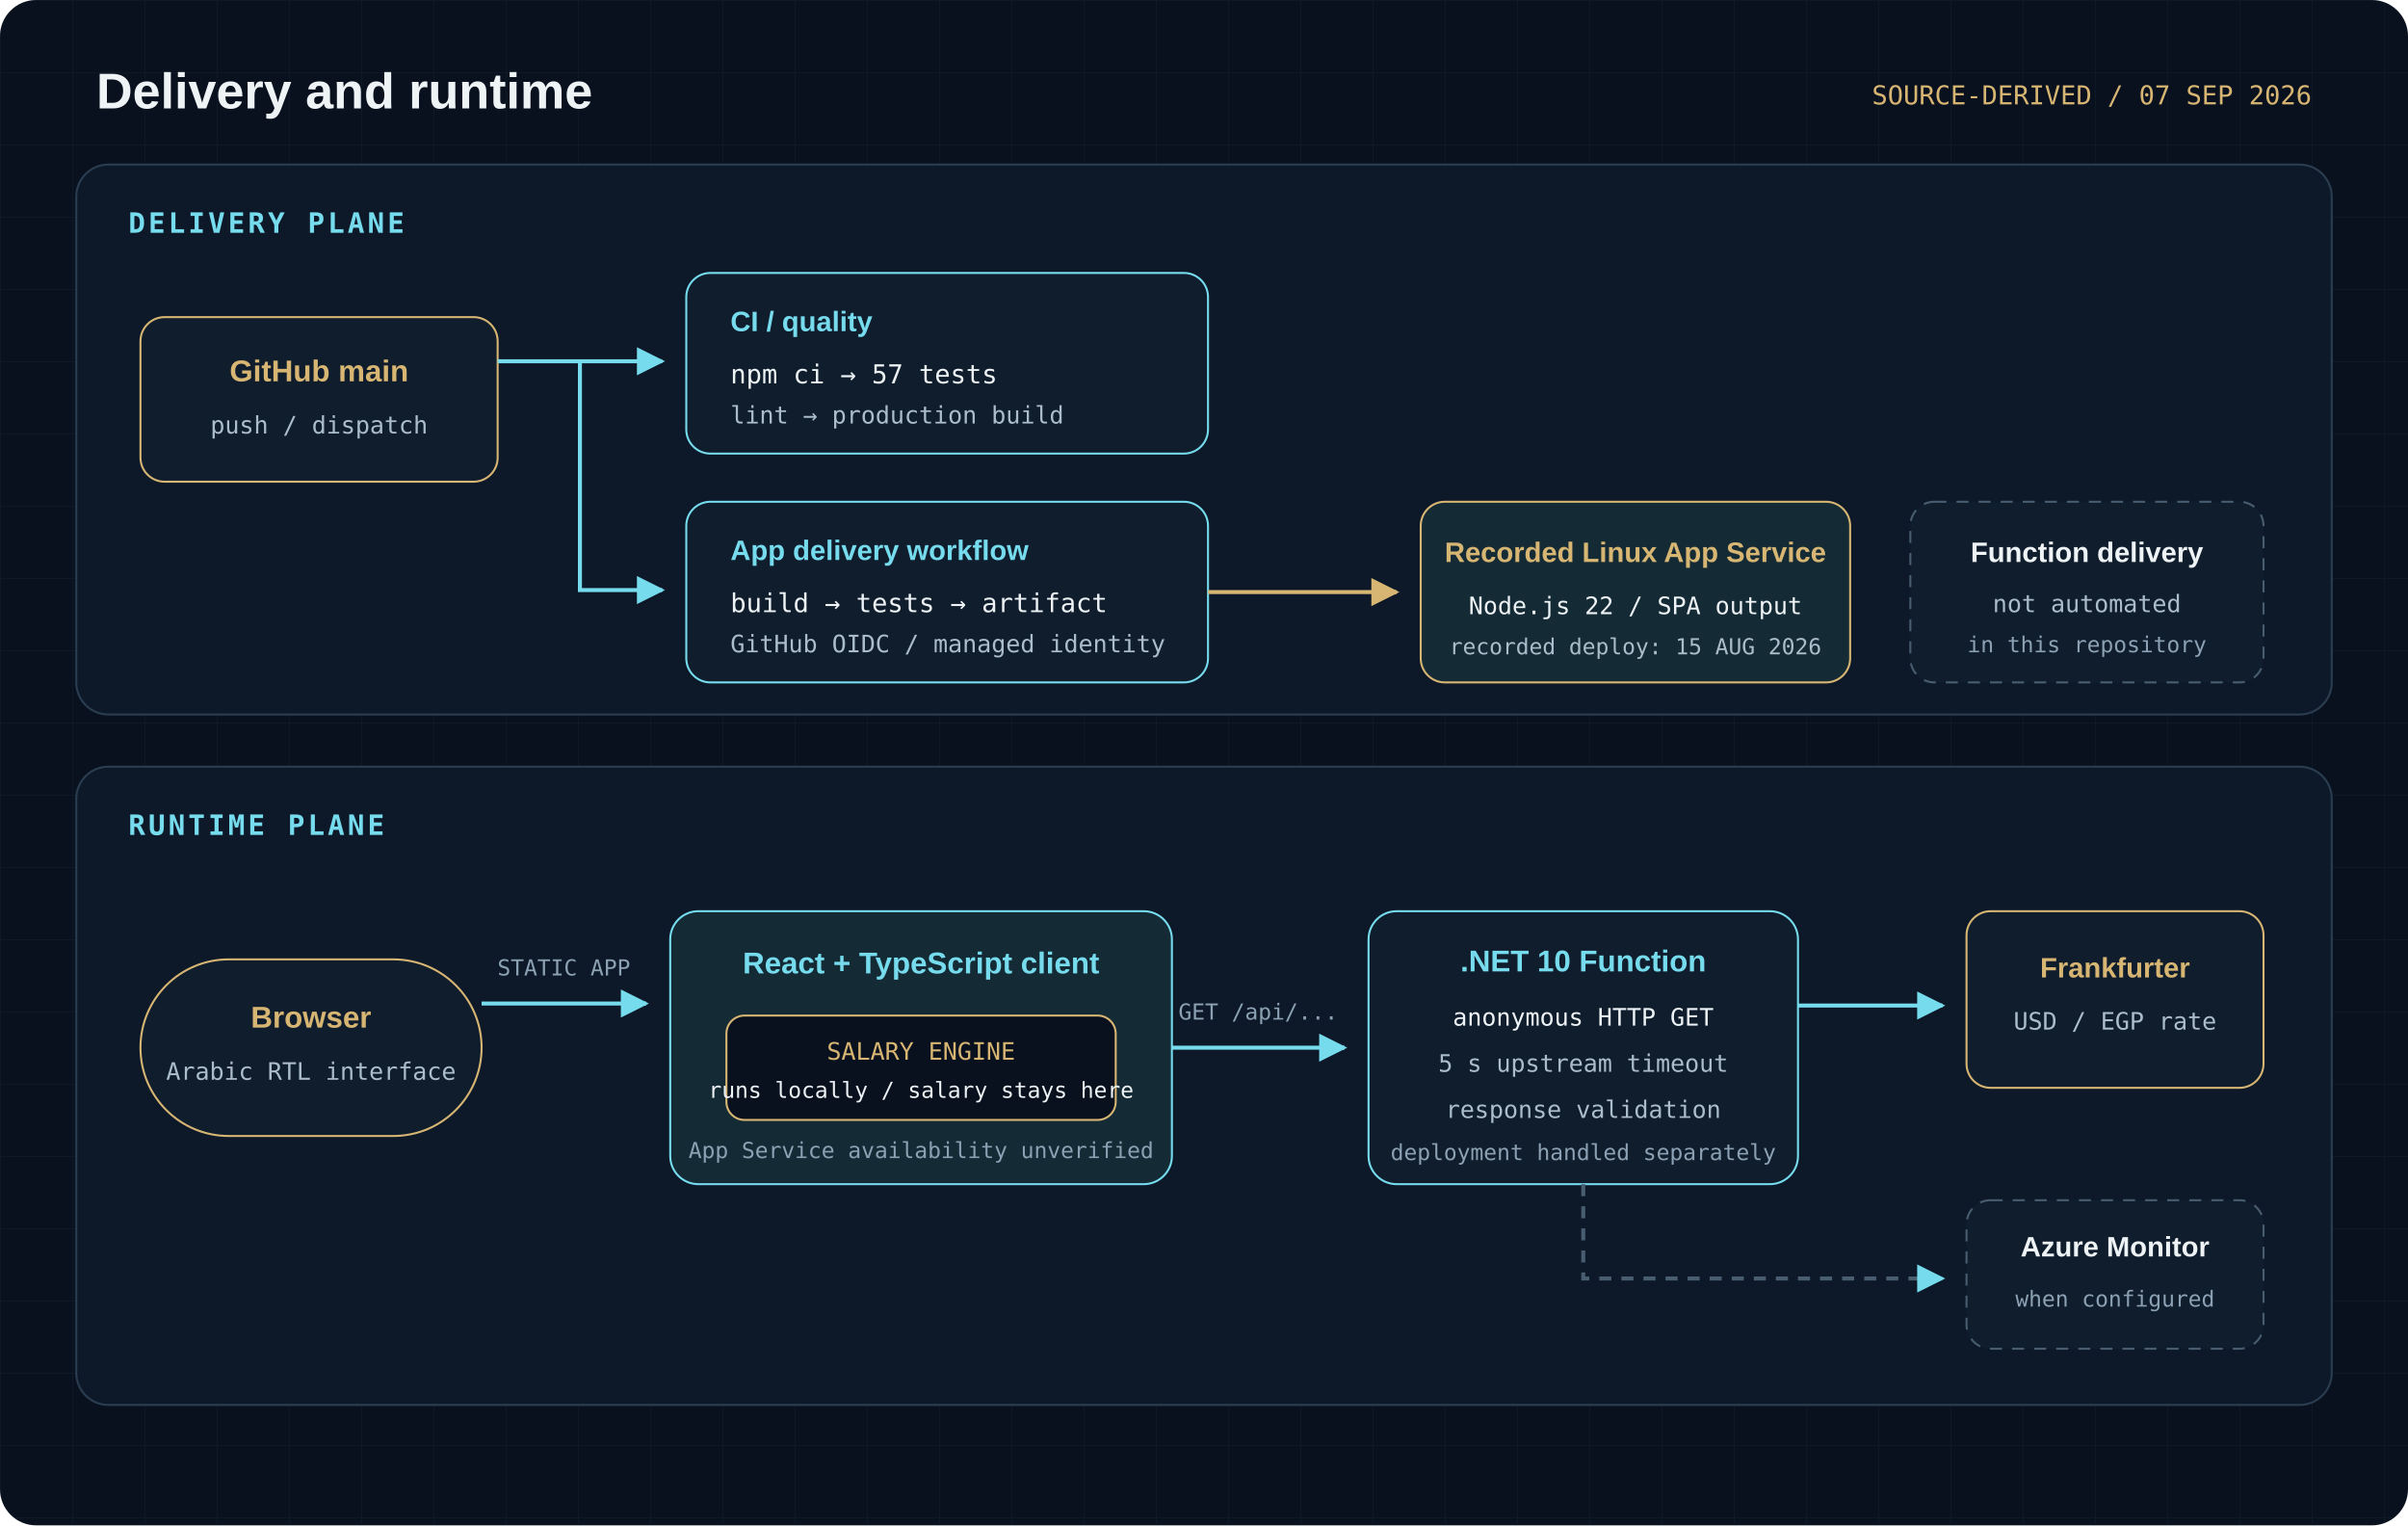
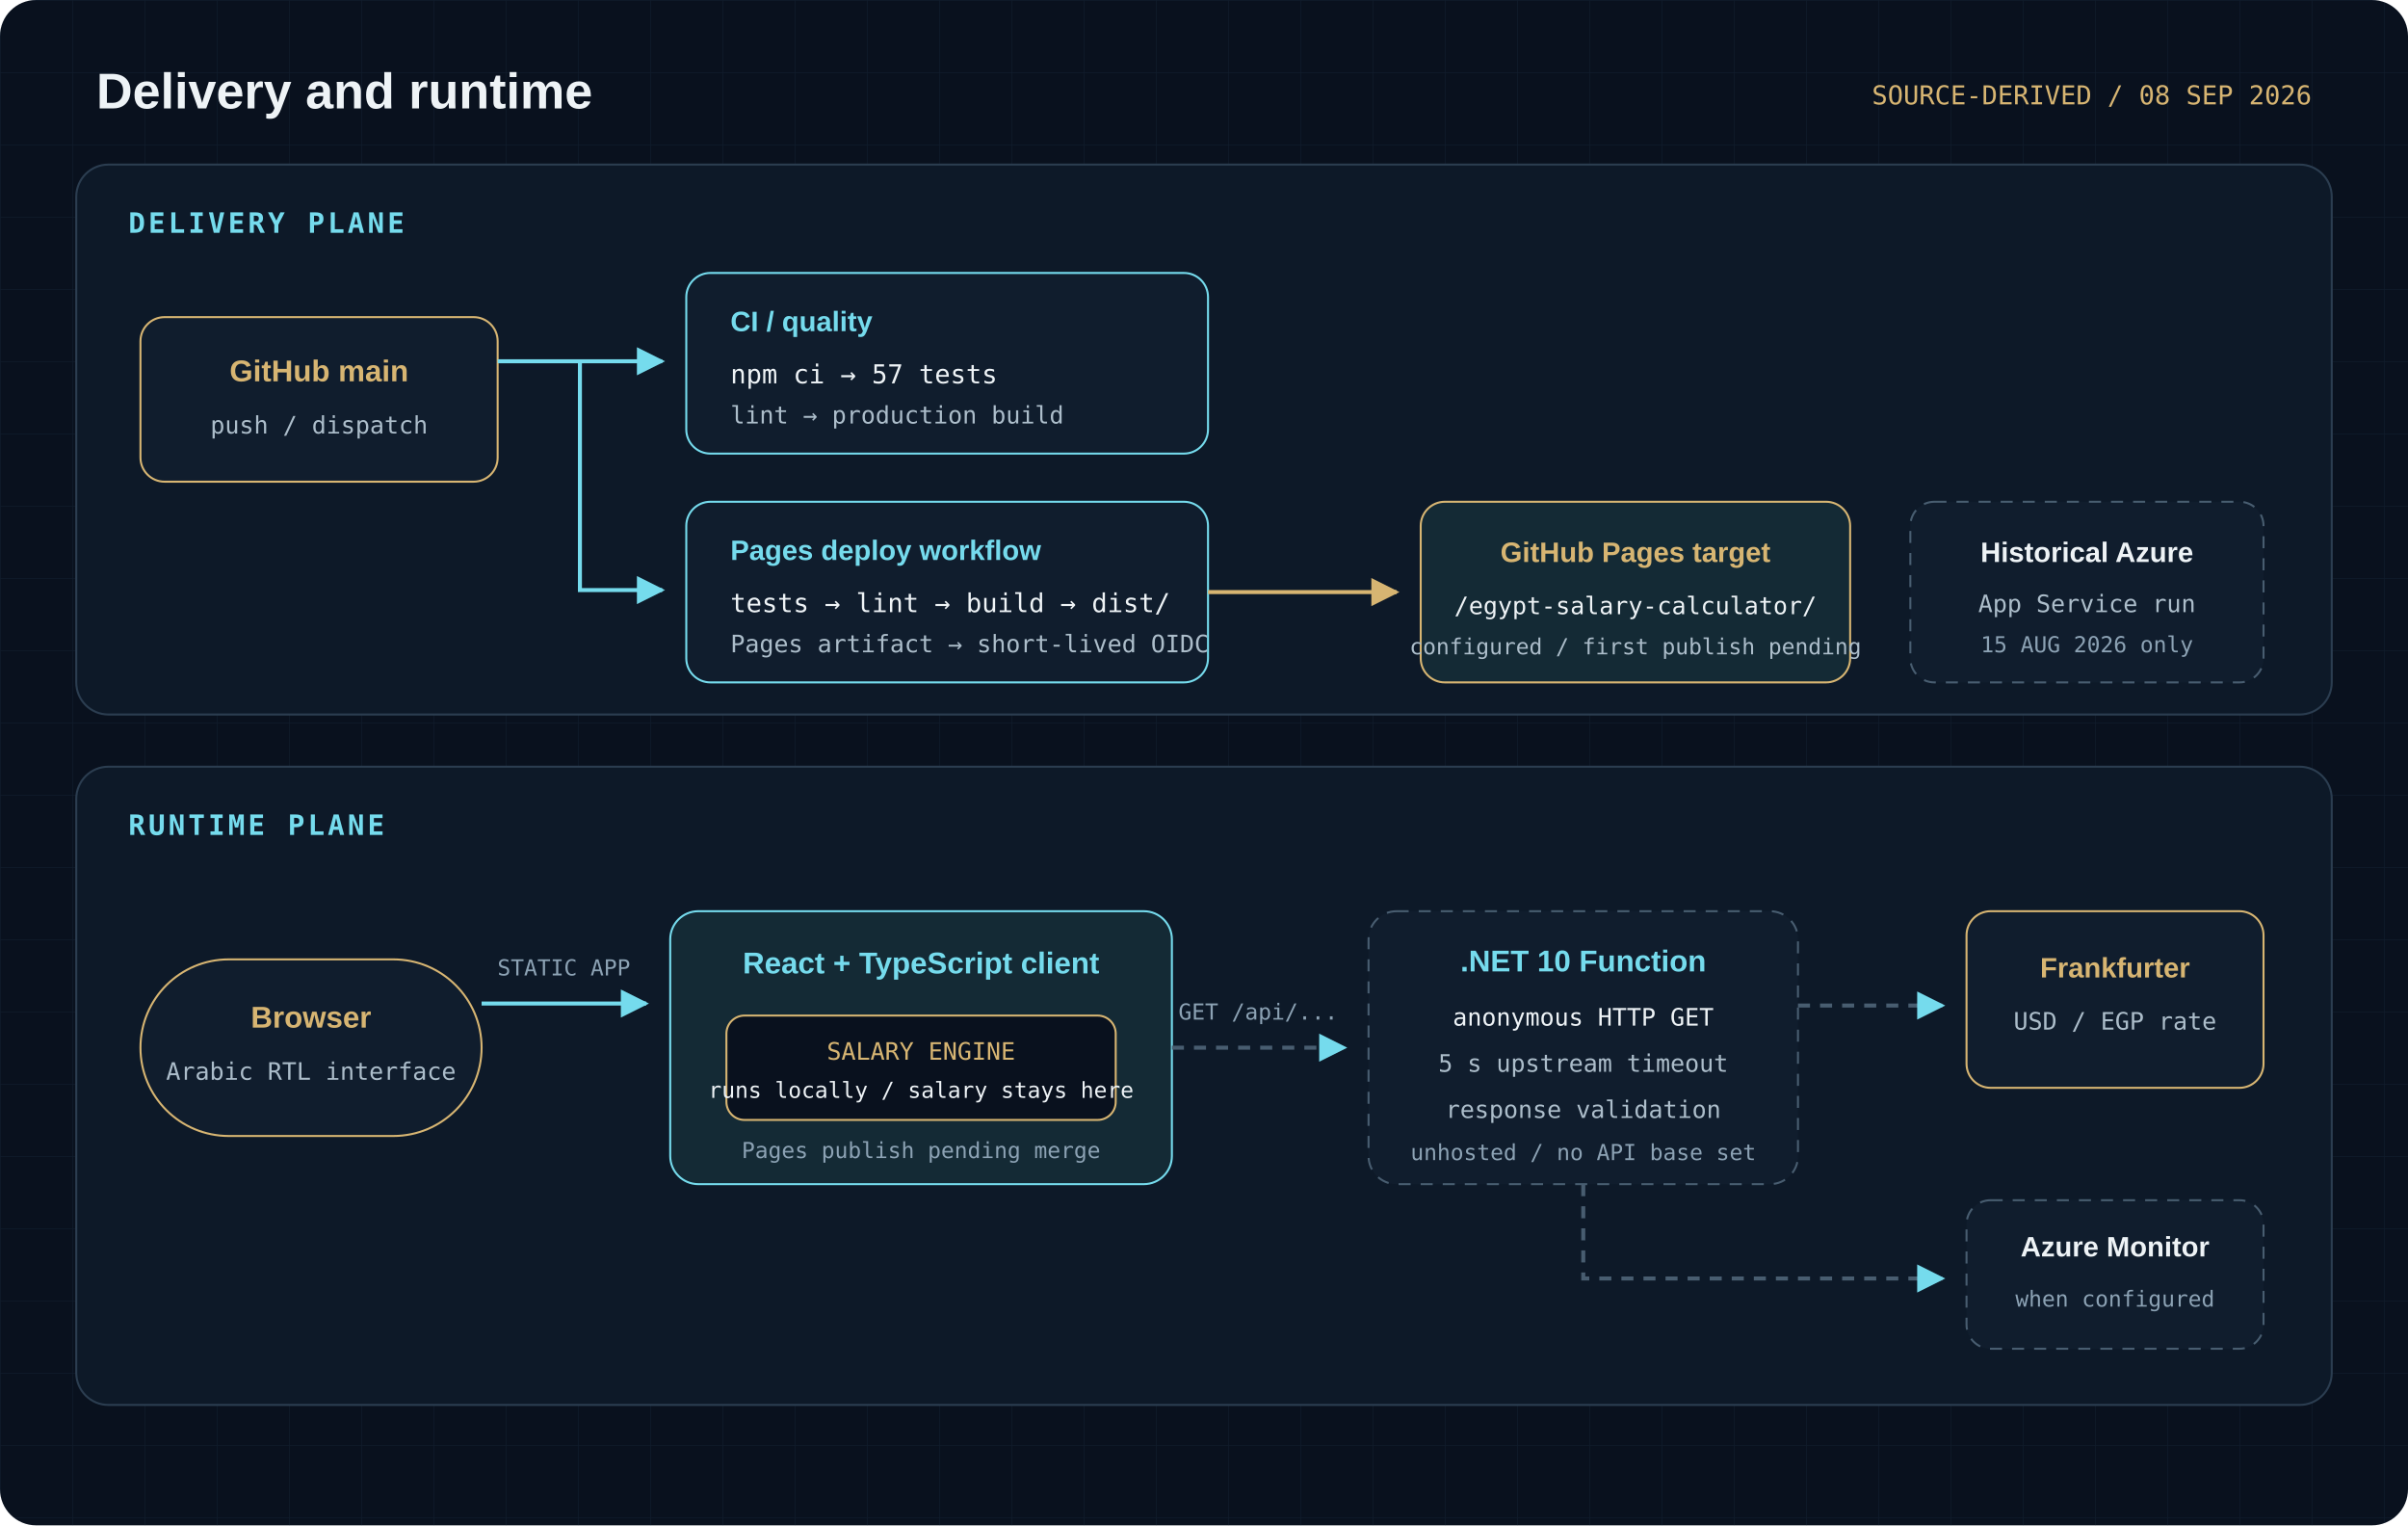
<svg xmlns="http://www.w3.org/2000/svg" width="1200" height="760" viewBox="0 0 1200 760" role="img" aria-labelledby="title desc">
  <defs>
    <pattern id="grid" width="36" height="36" patternUnits="userSpaceOnUse">
      <path d="M36 0H0V36" fill="none" stroke="#294155" stroke-width=".7" opacity=".24" />
    </pattern>
    <marker id="arrow-cyan" viewBox="0 0 10 10" refX="9" refY="5" markerWidth="7" markerHeight="7" orient="auto">
      <path d="M0 0 10 5 0 10Z" fill="#75dbed" />
    </marker>
    <marker id="arrow-gold" viewBox="0 0 10 10" refX="9" refY="5" markerWidth="7" markerHeight="7" orient="auto">
      <path d="M0 0 10 5 0 10Z" fill="#d7b572" />
    </marker>
  </defs>
  <rect width="1200" height="760" rx="18" fill="#09111e" />
  <rect width="1200" height="760" rx="18" fill="url(#grid)" />
  <g font-family="Arial, Helvetica, sans-serif">
    <text x="48" y="54" fill="#eef3f6" font-size="25" font-weight="700">Delivery and runtime</text>
-     <text x="1152" y="52" fill="#d7b572" font-family="monospace" font-size="13" text-anchor="end">SOURCE-DERIVED / 07 SEP 2026</text>
+     <text x="1152" y="52" fill="#d7b572" font-family="monospace" font-size="13" text-anchor="end">SOURCE-DERIVED / 08 SEP 2026</text>
    <rect x="38" y="82" width="1124" height="274" rx="16" fill="#0d1928" stroke="#2b3d50" />
    <text x="64" y="116" fill="#75dbed" font-family="monospace" font-size="14" font-weight="700" letter-spacing="1.5">DELIVERY PLANE</text>
    <rect x="70" y="158" width="178" height="82" rx="12" fill="#101d2d" stroke="#d7b572" />
    <text x="159" y="190" fill="#d7b572" font-size="15" font-weight="700" text-anchor="middle">GitHub main</text>
    <text x="159" y="216" fill="#acbdca" font-family="monospace" font-size="12" text-anchor="middle">push / dispatch</text>
    <path d="M248 180H330" fill="none" stroke="#75dbed" stroke-width="2" marker-end="url(#arrow-cyan)" />
    <path d="M289 180V294H330" fill="none" stroke="#75dbed" stroke-width="2" marker-end="url(#arrow-cyan)" />
    <rect x="342" y="136" width="260" height="90" rx="12" fill="#101d2d" stroke="#75dbed" />
    <text x="364" y="165" fill="#75dbed" font-size="14" font-weight="700">CI / quality</text>
    <text x="364" y="191" fill="#eef3f6" font-family="monospace" font-size="13">npm ci → 57 tests</text>
    <text x="364" y="211" fill="#acbdca" font-family="monospace" font-size="12">lint → production build</text>
    <rect x="342" y="250" width="260" height="90" rx="12" fill="#101d2d" stroke="#75dbed" />
-     <text x="364" y="279" fill="#75dbed" font-size="14" font-weight="700">App delivery workflow</text>
-     <text x="364" y="305" fill="#eef3f6" font-family="monospace" font-size="13">build → tests → artifact</text>
-     <text x="364" y="325" fill="#acbdca" font-family="monospace" font-size="12">GitHub OIDC / managed identity</text>
+     <text x="364" y="279" fill="#75dbed" font-size="14" font-weight="700">Pages deploy workflow</text>
+     <text x="364" y="305" fill="#eef3f6" font-family="monospace" font-size="13">tests → lint → build → dist/</text>
+     <text x="364" y="325" fill="#acbdca" font-family="monospace" font-size="12">Pages artifact → short-lived OIDC</text>
    <path d="M602 295H696" fill="none" stroke="#d7b572" stroke-width="2" marker-end="url(#arrow-gold)" />
    <rect x="708" y="250" width="214" height="90" rx="12" fill="#142a35" stroke="#d7b572" />
-     <text x="815" y="280" fill="#d7b572" font-size="14" font-weight="700" text-anchor="middle">Recorded Linux App Service</text>
-     <text x="815" y="306" fill="#eef3f6" font-family="monospace" font-size="12" text-anchor="middle">Node.js 22 / SPA output</text>
-     <text x="815" y="326" fill="#acbdca" font-family="monospace" font-size="11" text-anchor="middle">recorded deploy: 15 AUG 2026</text>
+     <text x="815" y="280" fill="#d7b572" font-size="14" font-weight="700" text-anchor="middle">GitHub Pages target</text>
+     <text x="815" y="306" fill="#eef3f6" font-family="monospace" font-size="12" text-anchor="middle">/egypt-salary-calculator/</text>
+     <text x="815" y="326" fill="#acbdca" font-family="monospace" font-size="11" text-anchor="middle">configured / first publish pending</text>
    <rect x="952" y="250" width="176" height="90" rx="12" fill="#101d2d" stroke="#485d70" stroke-dasharray="6 5" />
-     <text x="1040" y="280" fill="#eef3f6" font-size="14" font-weight="700" text-anchor="middle">Function delivery</text>
-     <text x="1040" y="305" fill="#acbdca" font-family="monospace" font-size="12" text-anchor="middle">not automated</text>
-     <text x="1040" y="325" fill="#8ca2b4" font-family="monospace" font-size="11" text-anchor="middle">in this repository</text>
+     <text x="1040" y="280" fill="#eef3f6" font-size="14" font-weight="700" text-anchor="middle">Historical Azure</text>
+     <text x="1040" y="305" fill="#acbdca" font-family="monospace" font-size="12" text-anchor="middle">App Service run</text>
+     <text x="1040" y="325" fill="#8ca2b4" font-family="monospace" font-size="11" text-anchor="middle">15 AUG 2026 only</text>
    <rect x="38" y="382" width="1124" height="318" rx="16" fill="#0d1928" stroke="#2b3d50" />
    <text x="64" y="416" fill="#75dbed" font-family="monospace" font-size="14" font-weight="700" letter-spacing="1.5">RUNTIME PLANE</text>
    <rect x="70" y="478" width="170" height="88" rx="44" fill="#101d2d" stroke="#d7b572" />
    <text x="155" y="512" fill="#d7b572" font-size="15" font-weight="700" text-anchor="middle">Browser</text>
    <text x="155" y="538" fill="#acbdca" font-family="monospace" font-size="12" text-anchor="middle">Arabic RTL interface</text>
    <path d="M240 500H322" fill="none" stroke="#75dbed" stroke-width="2" marker-end="url(#arrow-cyan)" />
    <text x="281" y="486" fill="#8ca2b4" font-family="monospace" font-size="11" text-anchor="middle">STATIC APP</text>
    <rect x="334" y="454" width="250" height="136" rx="14" fill="#142a35" stroke="#75dbed" />
    <text x="459" y="485" fill="#75dbed" font-size="15" font-weight="700" text-anchor="middle">React + TypeScript client</text>
    <rect x="362" y="506" width="194" height="52" rx="9" fill="#09111e" stroke="#d7b572" />
    <text x="459" y="528" fill="#d7b572" font-family="monospace" font-size="12" text-anchor="middle">SALARY ENGINE</text>
    <text x="459" y="547" fill="#eef3f6" font-family="monospace" font-size="11" text-anchor="middle">runs locally / salary stays here</text>
-     <text x="459" y="577" fill="#8ca2b4" font-family="monospace" font-size="11" text-anchor="middle">App Service availability unverified</text>
-     <path d="M584 522H670" fill="none" stroke="#75dbed" stroke-width="2" marker-end="url(#arrow-cyan)" />
+     <text x="459" y="577" fill="#8ca2b4" font-family="monospace" font-size="11" text-anchor="middle">Pages publish pending merge</text>
+     <path d="M584 522H670" fill="none" stroke="#485d70" stroke-width="2" stroke-dasharray="6 5" marker-end="url(#arrow-cyan)" />
    <text x="627" y="508" fill="#8ca2b4" font-family="monospace" font-size="11" text-anchor="middle">GET /api/...</text>
-     <rect x="682" y="454" width="214" height="136" rx="14" fill="#101d2d" stroke="#75dbed" />
+     <rect x="682" y="454" width="214" height="136" rx="14" fill="#101d2d" stroke="#485d70" stroke-dasharray="6 5" />
    <text x="789" y="484" fill="#75dbed" font-size="15" font-weight="700" text-anchor="middle">.NET 10 Function</text>
    <text x="789" y="511" fill="#eef3f6" font-family="monospace" font-size="12" text-anchor="middle">anonymous HTTP GET</text>
    <text x="789" y="534" fill="#acbdca" font-family="monospace" font-size="12" text-anchor="middle">5 s upstream timeout</text>
    <text x="789" y="557" fill="#acbdca" font-family="monospace" font-size="12" text-anchor="middle">response validation</text>
-     <text x="789" y="578" fill="#8ca2b4" font-family="monospace" font-size="11" text-anchor="middle">deployment handled separately</text>
-     <path d="M896 501H968" fill="none" stroke="#75dbed" stroke-width="2" marker-end="url(#arrow-cyan)" />
+     <text x="789" y="578" fill="#8ca2b4" font-family="monospace" font-size="11" text-anchor="middle">unhosted / no API base set</text>
+     <path d="M896 501H968" fill="none" stroke="#485d70" stroke-width="2" stroke-dasharray="6 5" marker-end="url(#arrow-cyan)" />
    <rect x="980" y="454" width="148" height="88" rx="12" fill="#101d2d" stroke="#d7b572" />
    <text x="1054" y="487" fill="#d7b572" font-size="14" font-weight="700" text-anchor="middle">Frankfurter</text>
    <text x="1054" y="513" fill="#acbdca" font-family="monospace" font-size="12" text-anchor="middle">USD / EGP rate</text>
    <path d="M789 590V637H968" fill="none" stroke="#485d70" stroke-width="2" stroke-dasharray="6 5" marker-end="url(#arrow-cyan)" />
    <rect x="980" y="598" width="148" height="74" rx="12" fill="#101d2d" stroke="#485d70" stroke-dasharray="6 5" />
    <text x="1054" y="626" fill="#eef3f6" font-size="14" font-weight="700" text-anchor="middle">Azure Monitor</text>
    <text x="1054" y="651" fill="#8ca2b4" font-family="monospace" font-size="11" text-anchor="middle">when configured</text>
  </g>
</svg>
